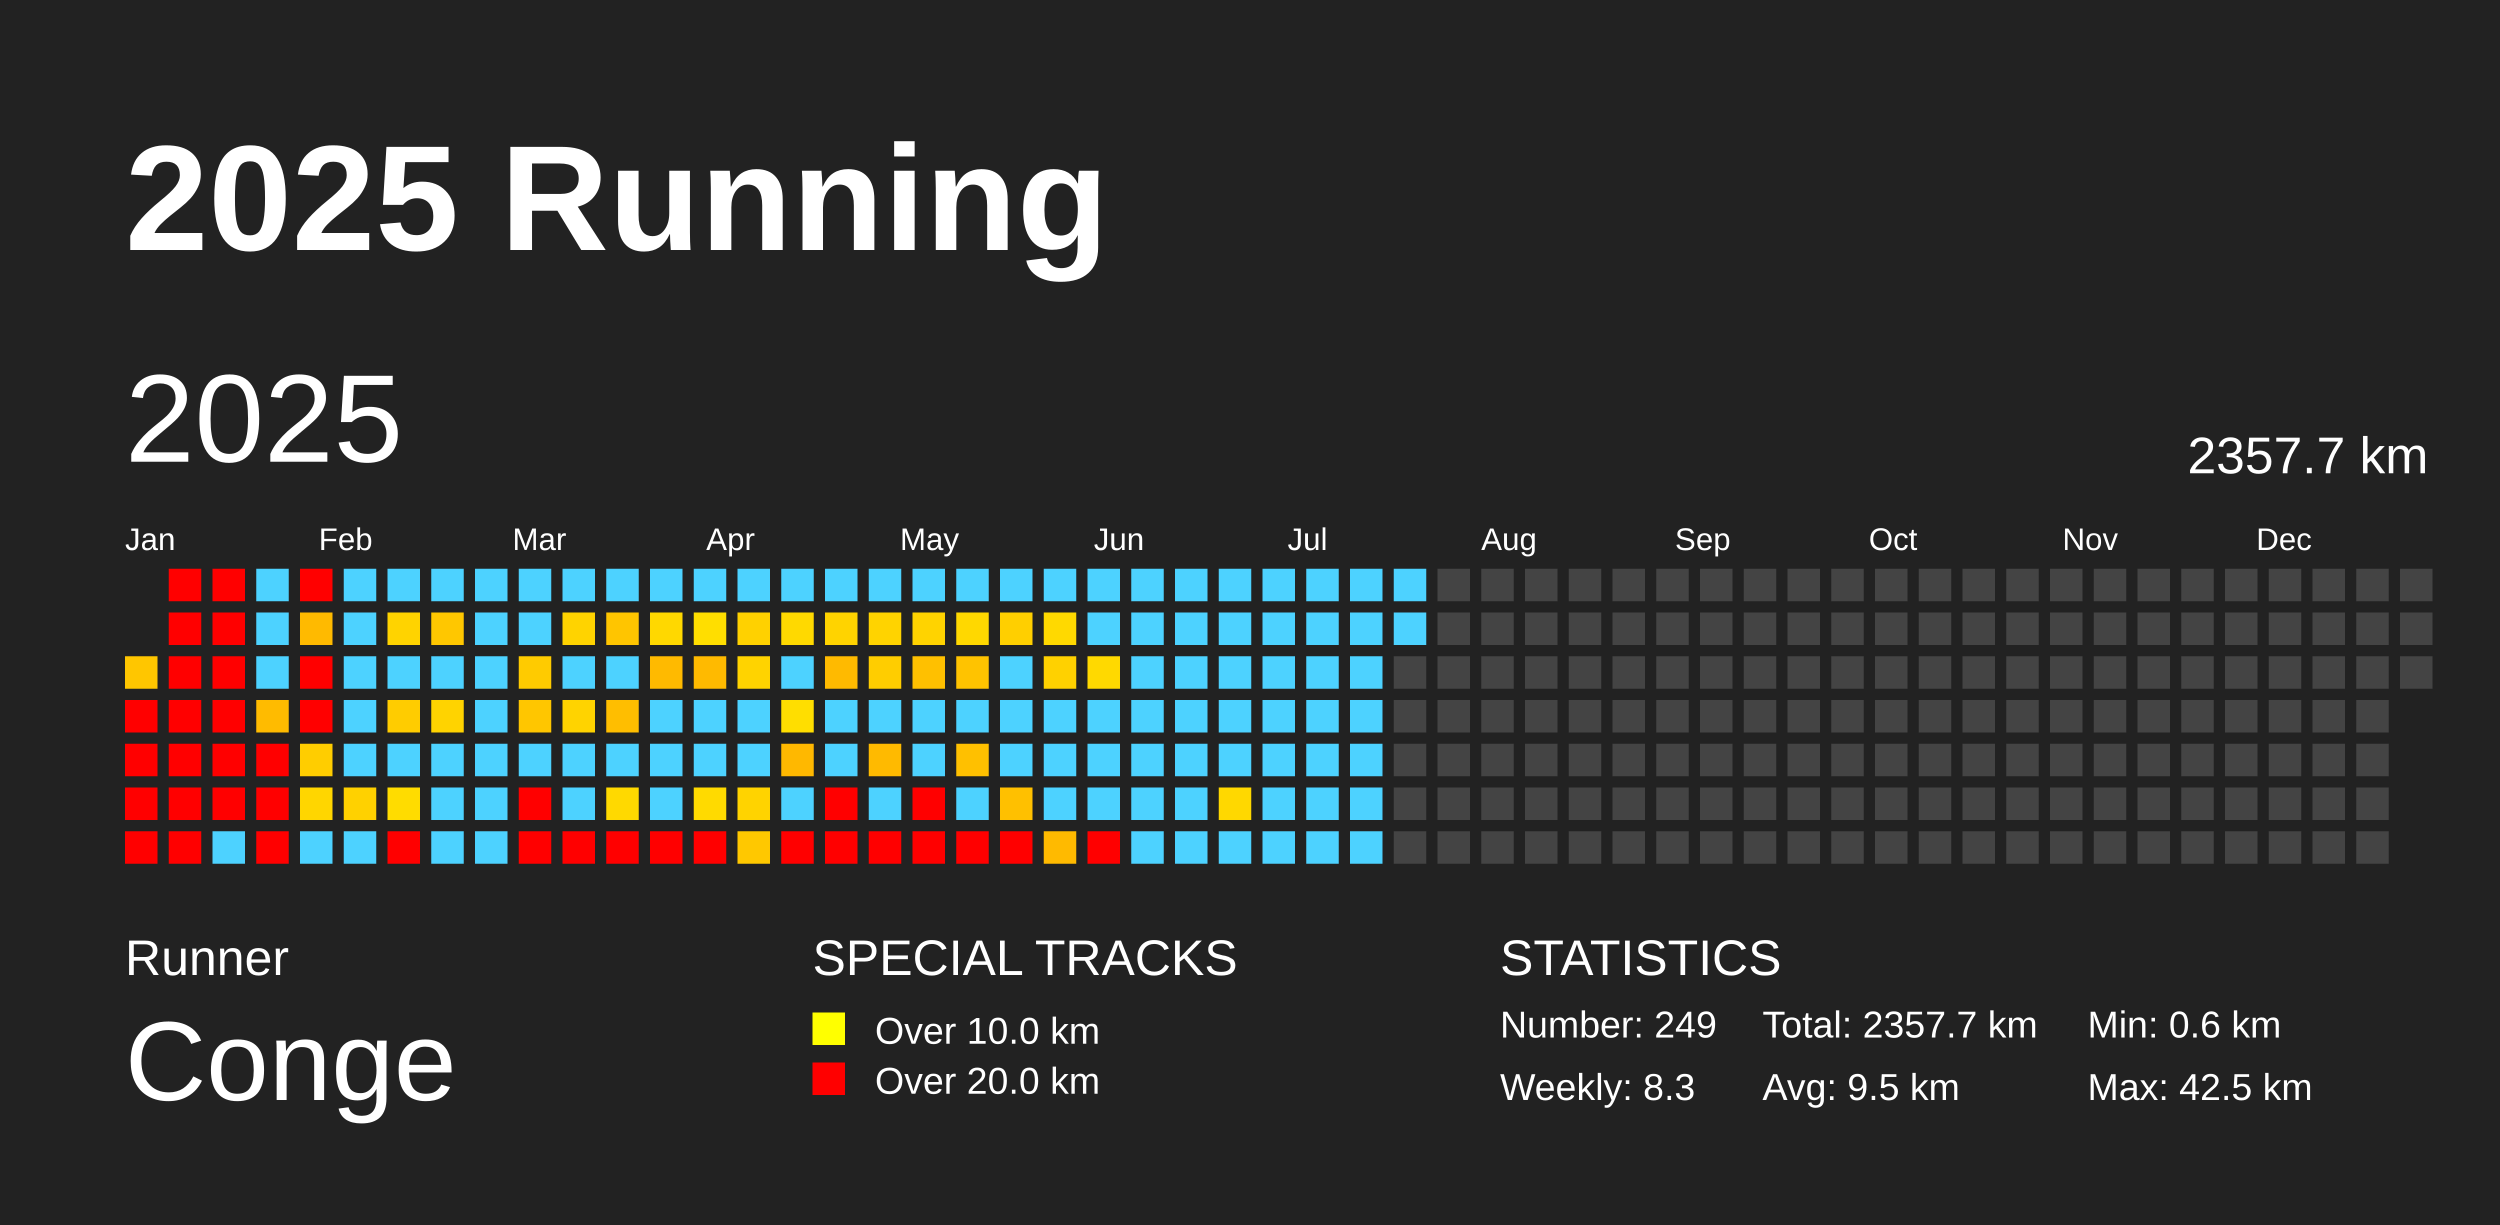
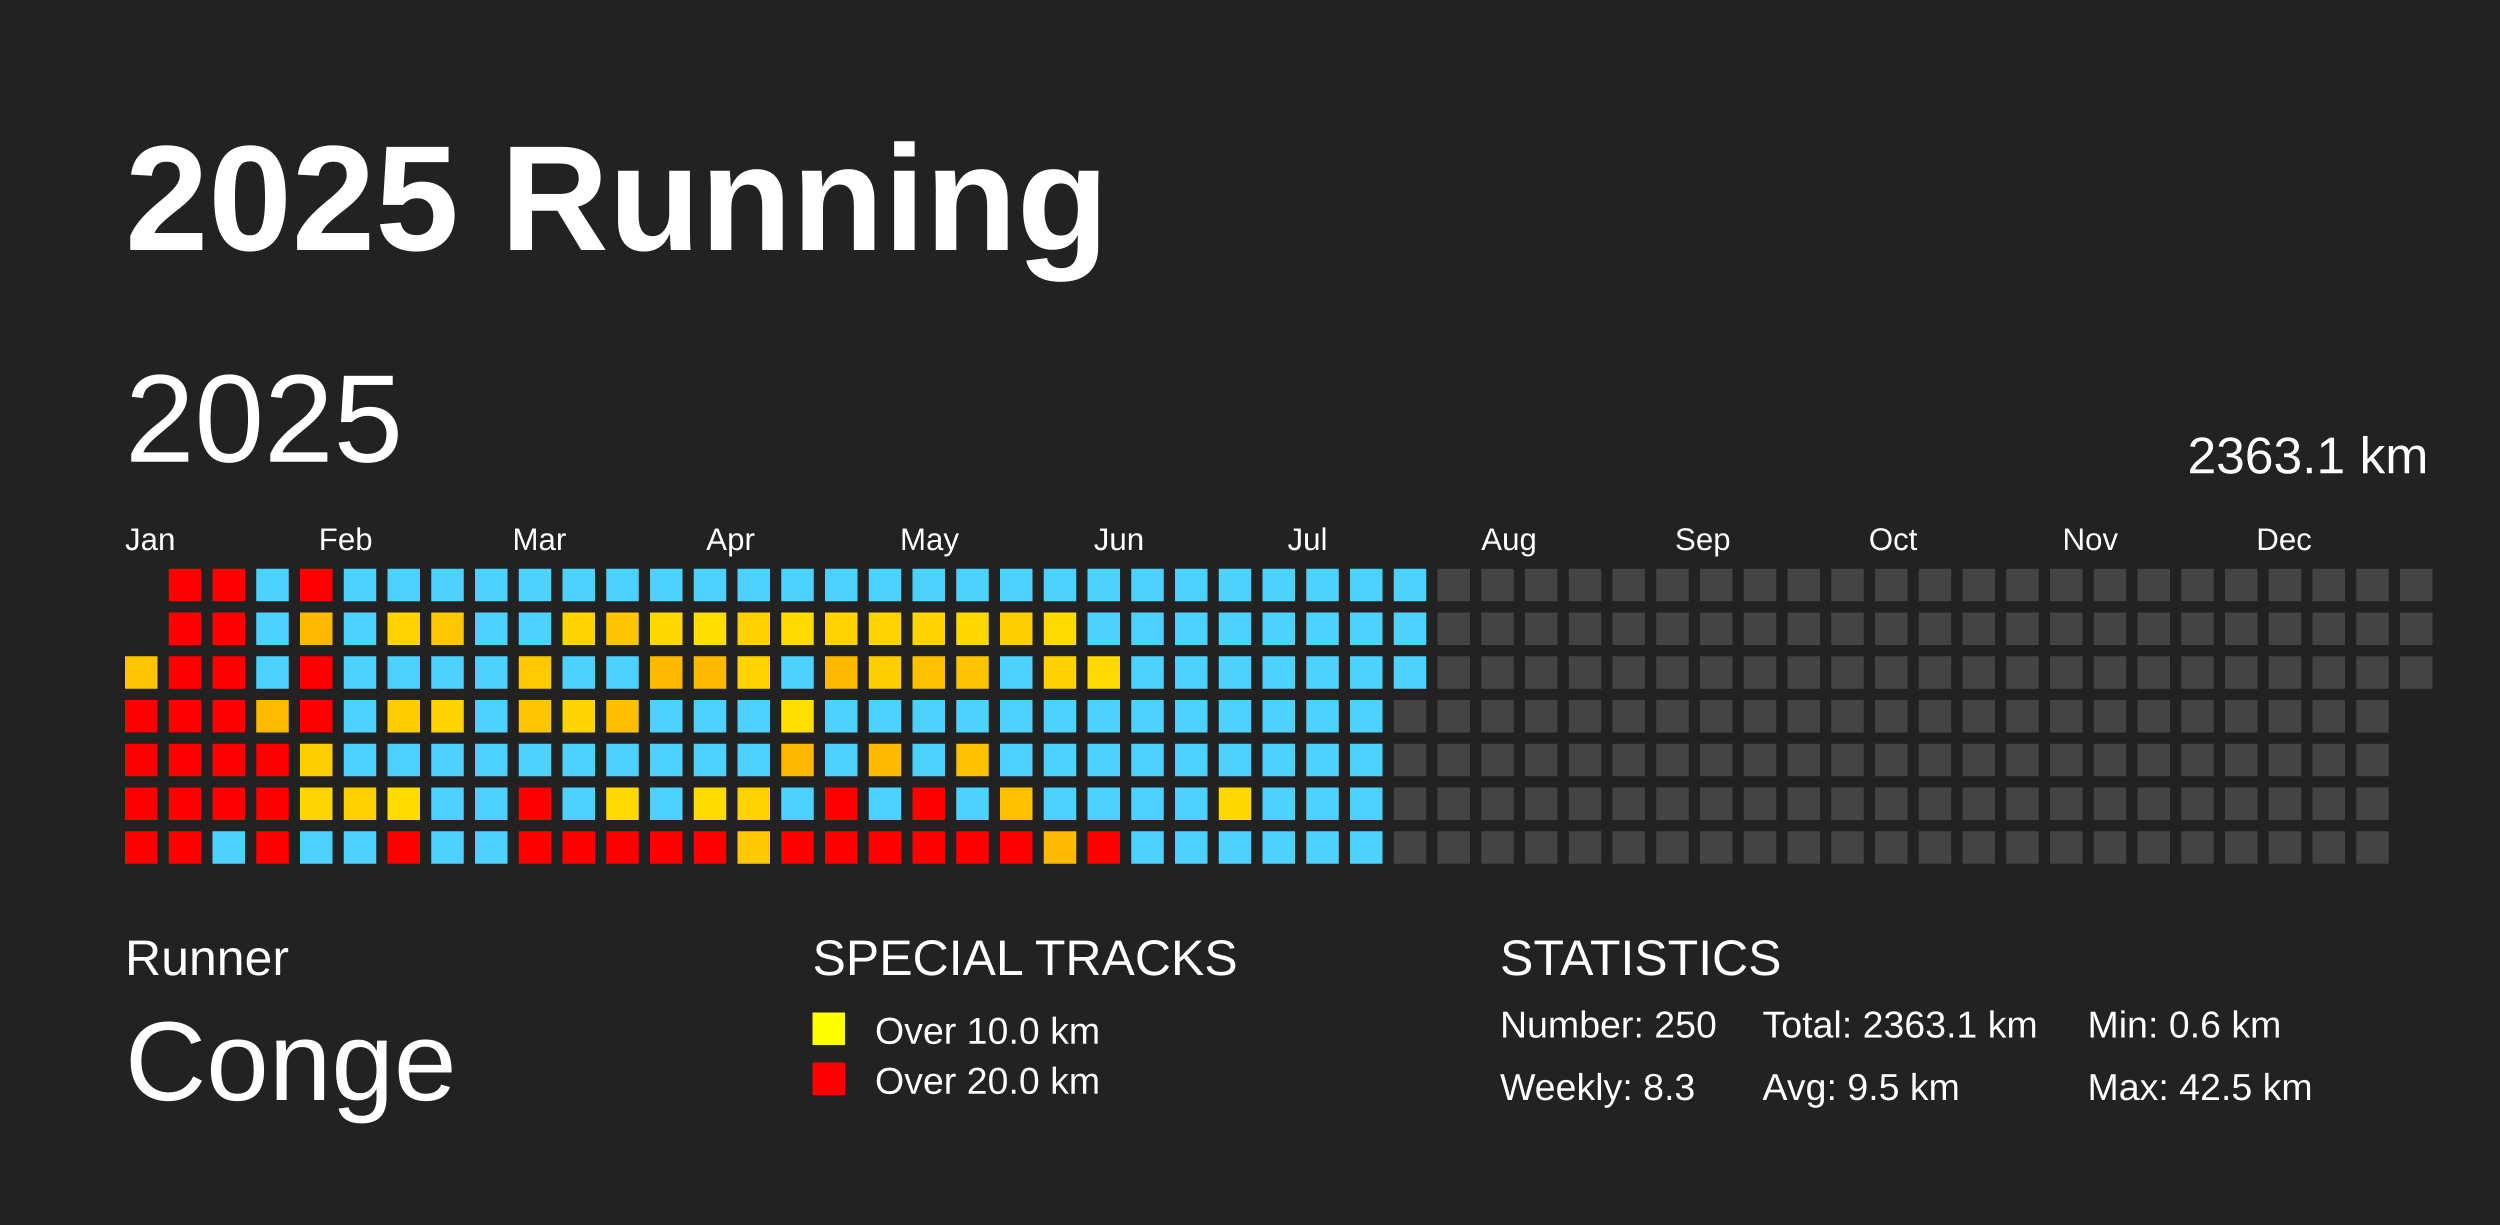
<svg xmlns="http://www.w3.org/2000/svg" baseProfile="full" height="98mm" version="1.1" viewBox="0,0,200,98" width="200mm">
  <defs />
  <rect fill="#222222" height="98" width="200" x="0" y="0" />
  <text fill="#FFFFFF" style="font-size:12px; font-family:Arial; font-weight:bold;" x="10" y="20">2025 Running</text>
  <text fill="#FFFFFF" style="font-size:4px; font-family:Arial" x="10" y="78">Runner</text>
  <text fill="#FFFFFF" style="font-size:9px; font-family:Arial" x="10" y="88">Conge</text>
  <text fill="#FFFFFF" style="font-size:4px; font-family:Arial" x="65" y="78">SPECIAL TRACKS</text>
  <rect fill="yellow" height="2.6" width="2.6" x="65" y="81" />
  <text fill="#FFFFFF" style="font-size:3px; font-family:Arial" x="70" y="83.5">Over 10.0 km</text>
  <rect fill="red" height="2.6" width="2.6" x="65" y="85" />
  <text fill="#FFFFFF" style="font-size:3px; font-family:Arial" x="70" y="87.5">Over 20.0 km</text>
  <text fill="#FFFFFF" style="font-size:4px; font-family:Arial" x="120" y="78">STATISTICS</text>
-   <text fill="#FFFFFF" style="font-size:3px; font-family:Arial" x="120" y="83">Number: 249</text>
+   <text fill="#FFFFFF" style="font-size:3px; font-family:Arial" x="120" y="83">Number: 250</text>
  <text fill="#FFFFFF" style="font-size:3px; font-family:Arial" x="120" y="88">Weekly: 8.3</text>
-   <text fill="#FFFFFF" style="font-size:3px; font-family:Arial" x="141" y="83">Total: 2357.7 km</text>
+   <text fill="#FFFFFF" style="font-size:3px; font-family:Arial" x="141" y="83">Total: 2363.1 km</text>
  <text fill="#FFFFFF" style="font-size:3px; font-family:Arial" x="141" y="88">Avg: 9.5 km</text>
  <text fill="#FFFFFF" style="font-size:3px; font-family:Arial" x="167" y="83">Min: 0.6 km</text>
  <text fill="#FFFFFF" style="font-size:3px; font-family:Arial" x="167" y="88">Max: 42.5 km</text>
  <text dominant-baseline="hanging" fill="#FFFFFF" style="font-size:10.0px; font-family:Arial;" x="10" y="30">2025</text>
-   <text dominant-baseline="hanging" fill="#FFFFFF" style="font-size:4.125px; font-family:Arial;" x="175" y="35">2357.7 km</text>
+   <text dominant-baseline="hanging" fill="#FFFFFF" style="font-size:4.125px; font-family:Arial;" x="175" y="35">2363.1 km</text>
  <text fill="#FFFFFF" style="font-size:2.5px; font-family:Arial" x="10.0" y="44">Jan</text>
  <text fill="#FFFFFF" style="font-size:2.5px; font-family:Arial" x="25.5" y="44">Feb</text>
  <text fill="#FFFFFF" style="font-size:2.5px; font-family:Arial" x="41.0" y="44">Mar</text>
  <text fill="#FFFFFF" style="font-size:2.5px; font-family:Arial" x="56.5" y="44">Apr</text>
  <text fill="#FFFFFF" style="font-size:2.5px; font-family:Arial" x="72.0" y="44">May</text>
  <text fill="#FFFFFF" style="font-size:2.5px; font-family:Arial" x="87.5" y="44">Jun</text>
  <text fill="#FFFFFF" style="font-size:2.5px; font-family:Arial" x="103.0" y="44">Jul</text>
  <text fill="#FFFFFF" style="font-size:2.5px; font-family:Arial" x="118.5" y="44">Aug</text>
  <text fill="#FFFFFF" style="font-size:2.5px; font-family:Arial" x="134.0" y="44">Sep</text>
  <text fill="#FFFFFF" style="font-size:2.5px; font-family:Arial" x="149.5" y="44">Oct</text>
  <text fill="#FFFFFF" style="font-size:2.5px; font-family:Arial" x="165.0" y="44">Nov</text>
  <text fill="#FFFFFF" style="font-size:2.5px; font-family:Arial" x="180.5" y="44">Dec</text>
  <rect fill="#ffc600" height="2.6" width="2.6" x="10.0" y="52.5" />
  <rect fill="red" height="2.6" width="2.6" x="10.0" y="56.0" />
  <rect fill="red" height="2.6" width="2.6" x="10.0" y="59.5" />
  <rect fill="red" height="2.6" width="2.6" x="10.0" y="63.0" />
  <rect fill="red" height="2.6" width="2.6" x="10.0" y="66.5" />
  <rect fill="red" height="2.6" width="2.6" x="13.5" y="45.5" />
  <rect fill="red" height="2.6" width="2.6" x="13.5" y="49.0" />
  <rect fill="red" height="2.6" width="2.6" x="13.5" y="52.5" />
  <rect fill="red" height="2.6" width="2.6" x="13.5" y="56.0" />
  <rect fill="red" height="2.6" width="2.6" x="13.5" y="59.5" />
  <rect fill="red" height="2.6" width="2.6" x="13.5" y="63.0" />
  <rect fill="red" height="2.6" width="2.6" x="13.5" y="66.5" />
  <rect fill="red" height="2.6" width="2.6" x="17.0" y="45.5" />
  <rect fill="red" height="2.6" width="2.6" x="17.0" y="49.0" />
  <rect fill="red" height="2.6" width="2.6" x="17.0" y="52.5" />
  <rect fill="red" height="2.6" width="2.6" x="17.0" y="56.0" />
  <rect fill="red" height="2.6" width="2.6" x="17.0" y="59.5" />
  <rect fill="red" height="2.6" width="2.6" x="17.0" y="63.0" />
  <rect fill="#4dd2ff" height="2.6" width="2.6" x="17.0" y="66.5" />
  <rect fill="#4dd2ff" height="2.6" width="2.6" x="20.5" y="45.5" />
  <rect fill="#4dd2ff" height="2.6" width="2.6" x="20.5" y="49.0" />
  <rect fill="#4dd2ff" height="2.6" width="2.6" x="20.5" y="52.5" />
  <rect fill="#ffbb00" height="2.6" width="2.6" x="20.5" y="56.0" />
  <rect fill="red" height="2.6" width="2.6" x="20.5" y="59.5" />
  <rect fill="red" height="2.6" width="2.6" x="20.5" y="63.0" />
  <rect fill="red" height="2.6" width="2.6" x="20.5" y="66.5" />
  <rect fill="red" height="2.6" width="2.6" x="24.0" y="45.5" />
  <rect fill="#ffba00" height="2.6" width="2.6" x="24.0" y="49.0" />
  <rect fill="red" height="2.6" width="2.6" x="24.0" y="52.5" />
  <rect fill="red" height="2.6" width="2.6" x="24.0" y="56.0" />
  <rect fill="#ffcd00" height="2.6" width="2.6" x="24.0" y="59.5" />
  <rect fill="#ffd600" height="2.6" width="2.6" x="24.0" y="63.0" />
  <rect fill="#4dd2ff" height="2.6" width="2.6" x="24.0" y="66.5" />
  <rect fill="#4dd2ff" height="2.6" width="2.6" x="27.5" y="45.5" />
  <rect fill="#4dd2ff" height="2.6" width="2.6" x="27.5" y="49.0" />
  <rect fill="#4dd2ff" height="2.6" width="2.6" x="27.5" y="52.5" />
  <rect fill="#4dd2ff" height="2.6" width="2.6" x="27.5" y="56.0" />
  <rect fill="#4dd2ff" height="2.6" width="2.6" x="27.5" y="59.5" />
  <rect fill="#ffd100" height="2.6" width="2.6" x="27.5" y="63.0" />
  <rect fill="#4dd2ff" height="2.6" width="2.6" x="27.5" y="66.5" />
  <rect fill="#4dd2ff" height="2.6" width="2.6" x="31.0" y="45.5" />
  <rect fill="#ffd300" height="2.6" width="2.6" x="31.0" y="49.0" />
  <rect fill="#4dd2ff" height="2.6" width="2.6" x="31.0" y="52.5" />
  <rect fill="#ffcc00" height="2.6" width="2.6" x="31.0" y="56.0" />
  <rect fill="#4dd2ff" height="2.6" width="2.6" x="31.0" y="59.5" />
  <rect fill="#ffdc00" height="2.6" width="2.6" x="31.0" y="63.0" />
  <rect fill="red" height="2.6" width="2.6" x="31.0" y="66.5" />
  <rect fill="#4dd2ff" height="2.6" width="2.6" x="34.5" y="45.5" />
  <rect fill="#ffc700" height="2.6" width="2.6" x="34.5" y="49.0" />
  <rect fill="#4dd2ff" height="2.6" width="2.6" x="34.5" y="52.5" />
  <rect fill="#ffd300" height="2.6" width="2.6" x="34.5" y="56.0" />
  <rect fill="#4dd2ff" height="2.6" width="2.6" x="34.5" y="59.5" />
  <rect fill="#4dd2ff" height="2.6" width="2.6" x="34.5" y="63.0" />
  <rect fill="#4dd2ff" height="2.6" width="2.6" x="34.5" y="66.5" />
  <rect fill="#4dd2ff" height="2.6" width="2.6" x="38.0" y="45.5" />
  <rect fill="#4dd2ff" height="2.6" width="2.6" x="38.0" y="49.0" />
  <rect fill="#4dd2ff" height="2.6" width="2.6" x="38.0" y="52.5" />
  <rect fill="#4dd2ff" height="2.6" width="2.6" x="38.0" y="56.0" />
  <rect fill="#4dd2ff" height="2.6" width="2.6" x="38.0" y="59.5" />
  <rect fill="#4dd2ff" height="2.6" width="2.6" x="38.0" y="63.0" />
  <rect fill="#4dd2ff" height="2.6" width="2.6" x="38.0" y="66.5" />
  <rect fill="#4dd2ff" height="2.6" width="2.6" x="41.5" y="45.5" />
  <rect fill="#4dd2ff" height="2.6" width="2.6" x="41.5" y="49.0" />
  <rect fill="#ffcb00" height="2.6" width="2.6" x="41.5" y="52.5" />
  <rect fill="#ffc600" height="2.6" width="2.6" x="41.5" y="56.0" />
  <rect fill="#4dd2ff" height="2.6" width="2.6" x="41.5" y="59.5" />
  <rect fill="red" height="2.6" width="2.6" x="41.5" y="63.0" />
  <rect fill="red" height="2.6" width="2.6" x="41.5" y="66.5" />
  <rect fill="#4dd2ff" height="2.6" width="2.6" x="45.0" y="45.5" />
  <rect fill="#ffd300" height="2.6" width="2.6" x="45.0" y="49.0" />
  <rect fill="#4dd2ff" height="2.6" width="2.6" x="45.0" y="52.5" />
  <rect fill="#ffd300" height="2.6" width="2.6" x="45.0" y="56.0" />
  <rect fill="#4dd2ff" height="2.6" width="2.6" x="45.0" y="59.5" />
  <rect fill="#4dd2ff" height="2.6" width="2.6" x="45.0" y="63.0" />
  <rect fill="red" height="2.6" width="2.6" x="45.0" y="66.5" />
  <rect fill="#4dd2ff" height="2.6" width="2.6" x="48.5" y="45.5" />
  <rect fill="#ffc500" height="2.6" width="2.6" x="48.5" y="49.0" />
  <rect fill="#4dd2ff" height="2.6" width="2.6" x="48.5" y="52.5" />
  <rect fill="#ffbe00" height="2.6" width="2.6" x="48.5" y="56.0" />
  <rect fill="#4dd2ff" height="2.6" width="2.6" x="48.5" y="59.5" />
  <rect fill="#ffd900" height="2.6" width="2.6" x="48.5" y="63.0" />
  <rect fill="red" height="2.6" width="2.6" x="48.5" y="66.5" />
  <rect fill="#4dd2ff" height="2.6" width="2.6" x="52.0" y="45.5" />
  <rect fill="#ffd800" height="2.6" width="2.6" x="52.0" y="49.0" />
  <rect fill="#ffba00" height="2.6" width="2.6" x="52.0" y="52.5" />
  <rect fill="#4dd2ff" height="2.6" width="2.6" x="52.0" y="56.0" />
  <rect fill="#4dd2ff" height="2.6" width="2.6" x="52.0" y="59.5" />
  <rect fill="#4dd2ff" height="2.6" width="2.6" x="52.0" y="63.0" />
  <rect fill="red" height="2.6" width="2.6" x="52.0" y="66.5" />
  <rect fill="#4dd2ff" height="2.6" width="2.6" x="55.5" y="45.5" />
  <rect fill="#ffde00" height="2.6" width="2.6" x="55.5" y="49.0" />
  <rect fill="#ffba00" height="2.6" width="2.6" x="55.5" y="52.5" />
  <rect fill="#4dd2ff" height="2.6" width="2.6" x="55.5" y="56.0" />
  <rect fill="#4dd2ff" height="2.6" width="2.6" x="55.5" y="59.5" />
  <rect fill="#ffda00" height="2.6" width="2.6" x="55.5" y="63.0" />
  <rect fill="red" height="2.6" width="2.6" x="55.5" y="66.5" />
  <rect fill="#4dd2ff" height="2.6" width="2.6" x="59.0" y="45.5" />
  <rect fill="#ffd100" height="2.6" width="2.6" x="59.0" y="49.0" />
  <rect fill="#ffd300" height="2.6" width="2.6" x="59.0" y="52.5" />
  <rect fill="#4dd2ff" height="2.6" width="2.6" x="59.0" y="56.0" />
  <rect fill="#4dd2ff" height="2.6" width="2.6" x="59.0" y="59.5" />
  <rect fill="#ffd300" height="2.6" width="2.6" x="59.0" y="63.0" />
  <rect fill="#ffc800" height="2.6" width="2.6" x="59.0" y="66.5" />
  <rect fill="#4dd2ff" height="2.6" width="2.6" x="62.5" y="45.5" />
  <rect fill="#ffd900" height="2.6" width="2.6" x="62.5" y="49.0" />
  <rect fill="#4dd2ff" height="2.6" width="2.6" x="62.5" y="52.5" />
  <rect fill="#ffde00" height="2.6" width="2.6" x="62.5" y="56.0" />
  <rect fill="#ffb800" height="2.6" width="2.6" x="62.5" y="59.5" />
  <rect fill="#4dd2ff" height="2.6" width="2.6" x="62.5" y="63.0" />
  <rect fill="red" height="2.6" width="2.6" x="62.5" y="66.5" />
  <rect fill="#4dd2ff" height="2.6" width="2.6" x="66.0" y="45.5" />
  <rect fill="#ffd300" height="2.6" width="2.6" x="66.0" y="49.0" />
  <rect fill="#ffba00" height="2.6" width="2.6" x="66.0" y="52.5" />
  <rect fill="#4dd2ff" height="2.6" width="2.6" x="66.0" y="56.0" />
  <rect fill="#4dd2ff" height="2.6" width="2.6" x="66.0" y="59.5" />
  <rect fill="red" height="2.6" width="2.6" x="66.0" y="63.0" />
  <rect fill="red" height="2.6" width="2.6" x="66.0" y="66.5" />
  <rect fill="#4dd2ff" height="2.6" width="2.6" x="69.5" y="45.5" />
  <rect fill="#ffd300" height="2.6" width="2.6" x="69.5" y="49.0" />
  <rect fill="#ffcd00" height="2.6" width="2.6" x="69.5" y="52.5" />
  <rect fill="#4dd2ff" height="2.6" width="2.6" x="69.5" y="56.0" />
  <rect fill="#ffba00" height="2.6" width="2.6" x="69.5" y="59.5" />
  <rect fill="#4dd2ff" height="2.6" width="2.6" x="69.5" y="63.0" />
  <rect fill="red" height="2.6" width="2.6" x="69.5" y="66.5" />
  <rect fill="#4dd2ff" height="2.6" width="2.6" x="73.0" y="45.5" />
  <rect fill="#ffd300" height="2.6" width="2.6" x="73.0" y="49.0" />
  <rect fill="#ffc000" height="2.6" width="2.6" x="73.0" y="52.5" />
  <rect fill="#4dd2ff" height="2.6" width="2.6" x="73.0" y="56.0" />
  <rect fill="#4dd2ff" height="2.6" width="2.6" x="73.0" y="59.5" />
  <rect fill="red" height="2.6" width="2.6" x="73.0" y="63.0" />
  <rect fill="red" height="2.6" width="2.6" x="73.0" y="66.5" />
  <rect fill="#4dd2ff" height="2.6" width="2.6" x="76.5" y="45.5" />
  <rect fill="#ffd800" height="2.6" width="2.6" x="76.5" y="49.0" />
  <rect fill="#ffc300" height="2.6" width="2.6" x="76.5" y="52.5" />
  <rect fill="#4dd2ff" height="2.6" width="2.6" x="76.5" y="56.0" />
  <rect fill="#ffc000" height="2.6" width="2.6" x="76.5" y="59.5" />
  <rect fill="#4dd2ff" height="2.6" width="2.6" x="76.5" y="63.0" />
  <rect fill="red" height="2.6" width="2.6" x="76.5" y="66.5" />
  <rect fill="#4dd2ff" height="2.6" width="2.6" x="80.0" y="45.5" />
  <rect fill="#ffcf00" height="2.6" width="2.6" x="80.0" y="49.0" />
  <rect fill="#4dd2ff" height="2.6" width="2.6" x="80.0" y="52.5" />
  <rect fill="#4dd2ff" height="2.6" width="2.6" x="80.0" y="56.0" />
  <rect fill="#4dd2ff" height="2.6" width="2.6" x="80.0" y="59.5" />
  <rect fill="#ffc000" height="2.6" width="2.6" x="80.0" y="63.0" />
  <rect fill="red" height="2.6" width="2.6" x="80.0" y="66.5" />
  <rect fill="#4dd2ff" height="2.6" width="2.6" x="83.5" y="45.5" />
  <rect fill="#ffd900" height="2.6" width="2.6" x="83.5" y="49.0" />
  <rect fill="#ffd100" height="2.6" width="2.6" x="83.5" y="52.5" />
  <rect fill="#4dd2ff" height="2.6" width="2.6" x="83.5" y="56.0" />
  <rect fill="#4dd2ff" height="2.6" width="2.6" x="83.5" y="59.5" />
  <rect fill="#4dd2ff" height="2.6" width="2.6" x="83.5" y="63.0" />
  <rect fill="#ffba00" height="2.6" width="2.6" x="83.5" y="66.5" />
  <rect fill="#4dd2ff" height="2.6" width="2.6" x="87.0" y="45.5" />
  <rect fill="#4dd2ff" height="2.6" width="2.6" x="87.0" y="49.0" />
  <rect fill="#ffd900" height="2.6" width="2.6" x="87.0" y="52.5" />
  <rect fill="#4dd2ff" height="2.6" width="2.6" x="87.0" y="56.0" />
  <rect fill="#4dd2ff" height="2.6" width="2.6" x="87.0" y="59.5" />
  <rect fill="#4dd2ff" height="2.6" width="2.6" x="87.0" y="63.0" />
  <rect fill="red" height="2.6" width="2.6" x="87.0" y="66.5" />
  <rect fill="#4dd2ff" height="2.6" width="2.6" x="90.5" y="45.5" />
  <rect fill="#4dd2ff" height="2.6" width="2.6" x="90.5" y="49.0" />
  <rect fill="#4dd2ff" height="2.6" width="2.6" x="90.5" y="52.5" />
  <rect fill="#4dd2ff" height="2.6" width="2.6" x="90.5" y="56.0" />
  <rect fill="#4dd2ff" height="2.6" width="2.6" x="90.5" y="59.5" />
  <rect fill="#4dd2ff" height="2.6" width="2.6" x="90.5" y="63.0" />
  <rect fill="#4dd2ff" height="2.6" width="2.6" x="90.5" y="66.5" />
  <rect fill="#4dd2ff" height="2.6" width="2.6" x="94.0" y="45.5" />
  <rect fill="#4dd2ff" height="2.6" width="2.6" x="94.0" y="49.0" />
  <rect fill="#4dd2ff" height="2.6" width="2.6" x="94.0" y="52.5" />
  <rect fill="#4dd2ff" height="2.6" width="2.6" x="94.0" y="56.0" />
  <rect fill="#4dd2ff" height="2.6" width="2.6" x="94.0" y="59.5" />
  <rect fill="#4dd2ff" height="2.6" width="2.6" x="94.0" y="63.0" />
  <rect fill="#4dd2ff" height="2.6" width="2.6" x="94.0" y="66.5" />
  <rect fill="#4dd2ff" height="2.6" width="2.6" x="97.5" y="45.5" />
  <rect fill="#4dd2ff" height="2.6" width="2.6" x="97.5" y="49.0" />
  <rect fill="#4dd2ff" height="2.6" width="2.6" x="97.5" y="52.5" />
  <rect fill="#4dd2ff" height="2.6" width="2.6" x="97.5" y="56.0" />
  <rect fill="#4dd2ff" height="2.6" width="2.6" x="97.5" y="59.5" />
  <rect fill="#ffd800" height="2.6" width="2.6" x="97.5" y="63.0" />
  <rect fill="#4dd2ff" height="2.6" width="2.6" x="97.5" y="66.5" />
  <rect fill="#4dd2ff" height="2.6" width="2.6" x="101.0" y="45.5" />
  <rect fill="#4dd2ff" height="2.6" width="2.6" x="101.0" y="49.0" />
  <rect fill="#4dd2ff" height="2.6" width="2.6" x="101.0" y="52.5" />
  <rect fill="#4dd2ff" height="2.6" width="2.6" x="101.0" y="56.0" />
  <rect fill="#4dd2ff" height="2.6" width="2.6" x="101.0" y="59.5" />
  <rect fill="#4dd2ff" height="2.6" width="2.6" x="101.0" y="63.0" />
  <rect fill="#4dd2ff" height="2.6" width="2.6" x="101.0" y="66.5" />
  <rect fill="#4dd2ff" height="2.6" width="2.6" x="104.5" y="45.5" />
  <rect fill="#4dd2ff" height="2.6" width="2.6" x="104.5" y="49.0" />
  <rect fill="#4dd2ff" height="2.6" width="2.6" x="104.5" y="52.5" />
  <rect fill="#4dd2ff" height="2.6" width="2.6" x="104.5" y="56.0" />
  <rect fill="#4dd2ff" height="2.6" width="2.6" x="104.5" y="59.5" />
  <rect fill="#4dd2ff" height="2.6" width="2.6" x="104.5" y="63.0" />
  <rect fill="#4dd2ff" height="2.6" width="2.6" x="104.5" y="66.5" />
  <rect fill="#4dd2ff" height="2.6" width="2.6" x="108.0" y="45.5" />
  <rect fill="#4dd2ff" height="2.6" width="2.6" x="108.0" y="49.0" />
  <rect fill="#4dd2ff" height="2.6" width="2.6" x="108.0" y="52.5" />
  <rect fill="#4dd2ff" height="2.6" width="2.6" x="108.0" y="56.0" />
  <rect fill="#4dd2ff" height="2.6" width="2.6" x="108.0" y="59.5" />
  <rect fill="#4dd2ff" height="2.6" width="2.6" x="108.0" y="63.0" />
  <rect fill="#4dd2ff" height="2.6" width="2.6" x="108.0" y="66.5" />
  <rect fill="#4dd2ff" height="2.6" width="2.6" x="111.5" y="45.5" />
  <rect fill="#4dd2ff" height="2.6" width="2.6" x="111.5" y="49.0" />
-   <rect fill="#444444" height="2.6" width="2.6" x="111.5" y="52.5" />
+   <rect fill="#4dd2ff" height="2.6" width="2.6" x="111.5" y="52.5" />
  <rect fill="#444444" height="2.6" width="2.6" x="111.5" y="56.0" />
  <rect fill="#444444" height="2.6" width="2.6" x="111.5" y="59.5" />
  <rect fill="#444444" height="2.6" width="2.6" x="111.5" y="63.0" />
  <rect fill="#444444" height="2.6" width="2.6" x="111.5" y="66.5" />
  <rect fill="#444444" height="2.6" width="2.6" x="115.0" y="45.5" />
  <rect fill="#444444" height="2.6" width="2.6" x="115.0" y="49.0" />
  <rect fill="#444444" height="2.6" width="2.6" x="115.0" y="52.5" />
  <rect fill="#444444" height="2.6" width="2.6" x="115.0" y="56.0" />
  <rect fill="#444444" height="2.6" width="2.6" x="115.0" y="59.5" />
  <rect fill="#444444" height="2.6" width="2.6" x="115.0" y="63.0" />
  <rect fill="#444444" height="2.6" width="2.6" x="115.0" y="66.5" />
  <rect fill="#444444" height="2.6" width="2.6" x="118.5" y="45.5" />
  <rect fill="#444444" height="2.6" width="2.6" x="118.5" y="49.0" />
  <rect fill="#444444" height="2.6" width="2.6" x="118.5" y="52.5" />
  <rect fill="#444444" height="2.6" width="2.6" x="118.5" y="56.0" />
  <rect fill="#444444" height="2.6" width="2.6" x="118.5" y="59.5" />
  <rect fill="#444444" height="2.6" width="2.6" x="118.5" y="63.0" />
  <rect fill="#444444" height="2.6" width="2.6" x="118.5" y="66.5" />
  <rect fill="#444444" height="2.6" width="2.6" x="122.0" y="45.5" />
  <rect fill="#444444" height="2.6" width="2.6" x="122.0" y="49.0" />
  <rect fill="#444444" height="2.6" width="2.6" x="122.0" y="52.5" />
  <rect fill="#444444" height="2.6" width="2.6" x="122.0" y="56.0" />
  <rect fill="#444444" height="2.6" width="2.6" x="122.0" y="59.5" />
  <rect fill="#444444" height="2.6" width="2.6" x="122.0" y="63.0" />
  <rect fill="#444444" height="2.6" width="2.6" x="122.0" y="66.5" />
  <rect fill="#444444" height="2.6" width="2.6" x="125.5" y="45.5" />
  <rect fill="#444444" height="2.6" width="2.6" x="125.5" y="49.0" />
  <rect fill="#444444" height="2.6" width="2.6" x="125.5" y="52.5" />
  <rect fill="#444444" height="2.6" width="2.6" x="125.5" y="56.0" />
  <rect fill="#444444" height="2.6" width="2.6" x="125.5" y="59.5" />
  <rect fill="#444444" height="2.6" width="2.6" x="125.5" y="63.0" />
  <rect fill="#444444" height="2.6" width="2.6" x="125.5" y="66.5" />
  <rect fill="#444444" height="2.6" width="2.6" x="129.0" y="45.5" />
  <rect fill="#444444" height="2.6" width="2.6" x="129.0" y="49.0" />
  <rect fill="#444444" height="2.6" width="2.6" x="129.0" y="52.5" />
  <rect fill="#444444" height="2.6" width="2.6" x="129.0" y="56.0" />
  <rect fill="#444444" height="2.6" width="2.6" x="129.0" y="59.5" />
  <rect fill="#444444" height="2.6" width="2.6" x="129.0" y="63.0" />
  <rect fill="#444444" height="2.6" width="2.6" x="129.0" y="66.5" />
  <rect fill="#444444" height="2.6" width="2.6" x="132.5" y="45.5" />
  <rect fill="#444444" height="2.6" width="2.6" x="132.5" y="49.0" />
  <rect fill="#444444" height="2.6" width="2.6" x="132.5" y="52.5" />
  <rect fill="#444444" height="2.6" width="2.6" x="132.5" y="56.0" />
  <rect fill="#444444" height="2.6" width="2.6" x="132.5" y="59.5" />
  <rect fill="#444444" height="2.6" width="2.6" x="132.5" y="63.0" />
  <rect fill="#444444" height="2.6" width="2.6" x="132.5" y="66.5" />
  <rect fill="#444444" height="2.6" width="2.6" x="136.0" y="45.5" />
  <rect fill="#444444" height="2.6" width="2.6" x="136.0" y="49.0" />
  <rect fill="#444444" height="2.6" width="2.6" x="136.0" y="52.5" />
  <rect fill="#444444" height="2.6" width="2.6" x="136.0" y="56.0" />
  <rect fill="#444444" height="2.6" width="2.6" x="136.0" y="59.5" />
  <rect fill="#444444" height="2.6" width="2.6" x="136.0" y="63.0" />
  <rect fill="#444444" height="2.6" width="2.6" x="136.0" y="66.5" />
  <rect fill="#444444" height="2.6" width="2.6" x="139.5" y="45.5" />
  <rect fill="#444444" height="2.6" width="2.6" x="139.5" y="49.0" />
  <rect fill="#444444" height="2.6" width="2.6" x="139.5" y="52.5" />
  <rect fill="#444444" height="2.6" width="2.6" x="139.5" y="56.0" />
  <rect fill="#444444" height="2.6" width="2.6" x="139.5" y="59.5" />
  <rect fill="#444444" height="2.6" width="2.6" x="139.5" y="63.0" />
  <rect fill="#444444" height="2.6" width="2.6" x="139.5" y="66.5" />
  <rect fill="#444444" height="2.6" width="2.6" x="143.0" y="45.5" />
  <rect fill="#444444" height="2.6" width="2.6" x="143.0" y="49.0" />
  <rect fill="#444444" height="2.6" width="2.6" x="143.0" y="52.5" />
  <rect fill="#444444" height="2.6" width="2.6" x="143.0" y="56.0" />
  <rect fill="#444444" height="2.6" width="2.6" x="143.0" y="59.5" />
  <rect fill="#444444" height="2.6" width="2.6" x="143.0" y="63.0" />
  <rect fill="#444444" height="2.6" width="2.6" x="143.0" y="66.5" />
  <rect fill="#444444" height="2.6" width="2.6" x="146.5" y="45.5" />
  <rect fill="#444444" height="2.6" width="2.6" x="146.5" y="49.0" />
  <rect fill="#444444" height="2.6" width="2.6" x="146.5" y="52.5" />
  <rect fill="#444444" height="2.6" width="2.6" x="146.5" y="56.0" />
  <rect fill="#444444" height="2.6" width="2.6" x="146.5" y="59.5" />
  <rect fill="#444444" height="2.6" width="2.6" x="146.5" y="63.0" />
  <rect fill="#444444" height="2.6" width="2.6" x="146.5" y="66.5" />
  <rect fill="#444444" height="2.6" width="2.6" x="150.0" y="45.5" />
  <rect fill="#444444" height="2.6" width="2.6" x="150.0" y="49.0" />
  <rect fill="#444444" height="2.6" width="2.6" x="150.0" y="52.5" />
  <rect fill="#444444" height="2.6" width="2.6" x="150.0" y="56.0" />
  <rect fill="#444444" height="2.6" width="2.6" x="150.0" y="59.5" />
  <rect fill="#444444" height="2.6" width="2.6" x="150.0" y="63.0" />
  <rect fill="#444444" height="2.6" width="2.6" x="150.0" y="66.5" />
  <rect fill="#444444" height="2.6" width="2.6" x="153.5" y="45.5" />
  <rect fill="#444444" height="2.6" width="2.6" x="153.5" y="49.0" />
  <rect fill="#444444" height="2.6" width="2.6" x="153.5" y="52.5" />
  <rect fill="#444444" height="2.6" width="2.6" x="153.5" y="56.0" />
  <rect fill="#444444" height="2.6" width="2.6" x="153.5" y="59.5" />
  <rect fill="#444444" height="2.6" width="2.6" x="153.5" y="63.0" />
  <rect fill="#444444" height="2.6" width="2.6" x="153.5" y="66.5" />
  <rect fill="#444444" height="2.6" width="2.6" x="157.0" y="45.5" />
  <rect fill="#444444" height="2.6" width="2.6" x="157.0" y="49.0" />
  <rect fill="#444444" height="2.6" width="2.6" x="157.0" y="52.5" />
  <rect fill="#444444" height="2.6" width="2.6" x="157.0" y="56.0" />
  <rect fill="#444444" height="2.6" width="2.6" x="157.0" y="59.5" />
  <rect fill="#444444" height="2.6" width="2.6" x="157.0" y="63.0" />
  <rect fill="#444444" height="2.6" width="2.6" x="157.0" y="66.5" />
  <rect fill="#444444" height="2.6" width="2.6" x="160.5" y="45.5" />
  <rect fill="#444444" height="2.6" width="2.6" x="160.5" y="49.0" />
  <rect fill="#444444" height="2.6" width="2.6" x="160.5" y="52.5" />
  <rect fill="#444444" height="2.6" width="2.6" x="160.5" y="56.0" />
  <rect fill="#444444" height="2.6" width="2.6" x="160.5" y="59.5" />
  <rect fill="#444444" height="2.6" width="2.6" x="160.5" y="63.0" />
  <rect fill="#444444" height="2.6" width="2.6" x="160.5" y="66.5" />
  <rect fill="#444444" height="2.6" width="2.6" x="164.0" y="45.5" />
  <rect fill="#444444" height="2.6" width="2.6" x="164.0" y="49.0" />
  <rect fill="#444444" height="2.6" width="2.6" x="164.0" y="52.5" />
  <rect fill="#444444" height="2.6" width="2.6" x="164.0" y="56.0" />
  <rect fill="#444444" height="2.6" width="2.6" x="164.0" y="59.5" />
  <rect fill="#444444" height="2.6" width="2.6" x="164.0" y="63.0" />
  <rect fill="#444444" height="2.6" width="2.6" x="164.0" y="66.5" />
  <rect fill="#444444" height="2.6" width="2.6" x="167.5" y="45.5" />
  <rect fill="#444444" height="2.6" width="2.6" x="167.5" y="49.0" />
  <rect fill="#444444" height="2.6" width="2.6" x="167.5" y="52.5" />
  <rect fill="#444444" height="2.6" width="2.6" x="167.5" y="56.0" />
  <rect fill="#444444" height="2.6" width="2.6" x="167.5" y="59.5" />
  <rect fill="#444444" height="2.6" width="2.6" x="167.5" y="63.0" />
  <rect fill="#444444" height="2.6" width="2.6" x="167.5" y="66.5" />
  <rect fill="#444444" height="2.6" width="2.6" x="171.0" y="45.5" />
  <rect fill="#444444" height="2.6" width="2.6" x="171.0" y="49.0" />
  <rect fill="#444444" height="2.6" width="2.6" x="171.0" y="52.5" />
  <rect fill="#444444" height="2.6" width="2.6" x="171.0" y="56.0" />
  <rect fill="#444444" height="2.6" width="2.6" x="171.0" y="59.5" />
  <rect fill="#444444" height="2.6" width="2.6" x="171.0" y="63.0" />
  <rect fill="#444444" height="2.6" width="2.6" x="171.0" y="66.5" />
  <rect fill="#444444" height="2.6" width="2.6" x="174.5" y="45.5" />
  <rect fill="#444444" height="2.6" width="2.6" x="174.5" y="49.0" />
  <rect fill="#444444" height="2.6" width="2.6" x="174.5" y="52.5" />
  <rect fill="#444444" height="2.6" width="2.6" x="174.5" y="56.0" />
  <rect fill="#444444" height="2.6" width="2.6" x="174.5" y="59.5" />
  <rect fill="#444444" height="2.6" width="2.6" x="174.5" y="63.0" />
  <rect fill="#444444" height="2.6" width="2.6" x="174.5" y="66.5" />
  <rect fill="#444444" height="2.6" width="2.6" x="178.0" y="45.5" />
  <rect fill="#444444" height="2.6" width="2.6" x="178.0" y="49.0" />
  <rect fill="#444444" height="2.6" width="2.6" x="178.0" y="52.5" />
  <rect fill="#444444" height="2.6" width="2.6" x="178.0" y="56.0" />
  <rect fill="#444444" height="2.6" width="2.6" x="178.0" y="59.5" />
  <rect fill="#444444" height="2.6" width="2.6" x="178.0" y="63.0" />
  <rect fill="#444444" height="2.6" width="2.6" x="178.0" y="66.5" />
  <rect fill="#444444" height="2.6" width="2.6" x="181.5" y="45.5" />
  <rect fill="#444444" height="2.6" width="2.6" x="181.5" y="49.0" />
  <rect fill="#444444" height="2.6" width="2.6" x="181.5" y="52.5" />
  <rect fill="#444444" height="2.6" width="2.6" x="181.5" y="56.0" />
  <rect fill="#444444" height="2.6" width="2.6" x="181.5" y="59.5" />
  <rect fill="#444444" height="2.6" width="2.6" x="181.5" y="63.0" />
  <rect fill="#444444" height="2.6" width="2.6" x="181.5" y="66.5" />
  <rect fill="#444444" height="2.6" width="2.6" x="185.0" y="45.5" />
  <rect fill="#444444" height="2.6" width="2.6" x="185.0" y="49.0" />
  <rect fill="#444444" height="2.6" width="2.6" x="185.0" y="52.5" />
  <rect fill="#444444" height="2.6" width="2.6" x="185.0" y="56.0" />
  <rect fill="#444444" height="2.6" width="2.6" x="185.0" y="59.5" />
  <rect fill="#444444" height="2.6" width="2.6" x="185.0" y="63.0" />
  <rect fill="#444444" height="2.6" width="2.6" x="185.0" y="66.5" />
  <rect fill="#444444" height="2.6" width="2.6" x="188.5" y="45.5" />
  <rect fill="#444444" height="2.6" width="2.6" x="188.5" y="49.0" />
  <rect fill="#444444" height="2.6" width="2.6" x="188.5" y="52.5" />
  <rect fill="#444444" height="2.6" width="2.6" x="188.5" y="56.0" />
  <rect fill="#444444" height="2.6" width="2.6" x="188.5" y="59.5" />
  <rect fill="#444444" height="2.6" width="2.6" x="188.5" y="63.0" />
  <rect fill="#444444" height="2.6" width="2.6" x="188.5" y="66.5" />
  <rect fill="#444444" height="2.6" width="2.6" x="192.0" y="45.5" />
  <rect fill="#444444" height="2.6" width="2.6" x="192.0" y="49.0" />
  <rect fill="#444444" height="2.6" width="2.6" x="192.0" y="52.5" />
</svg>
